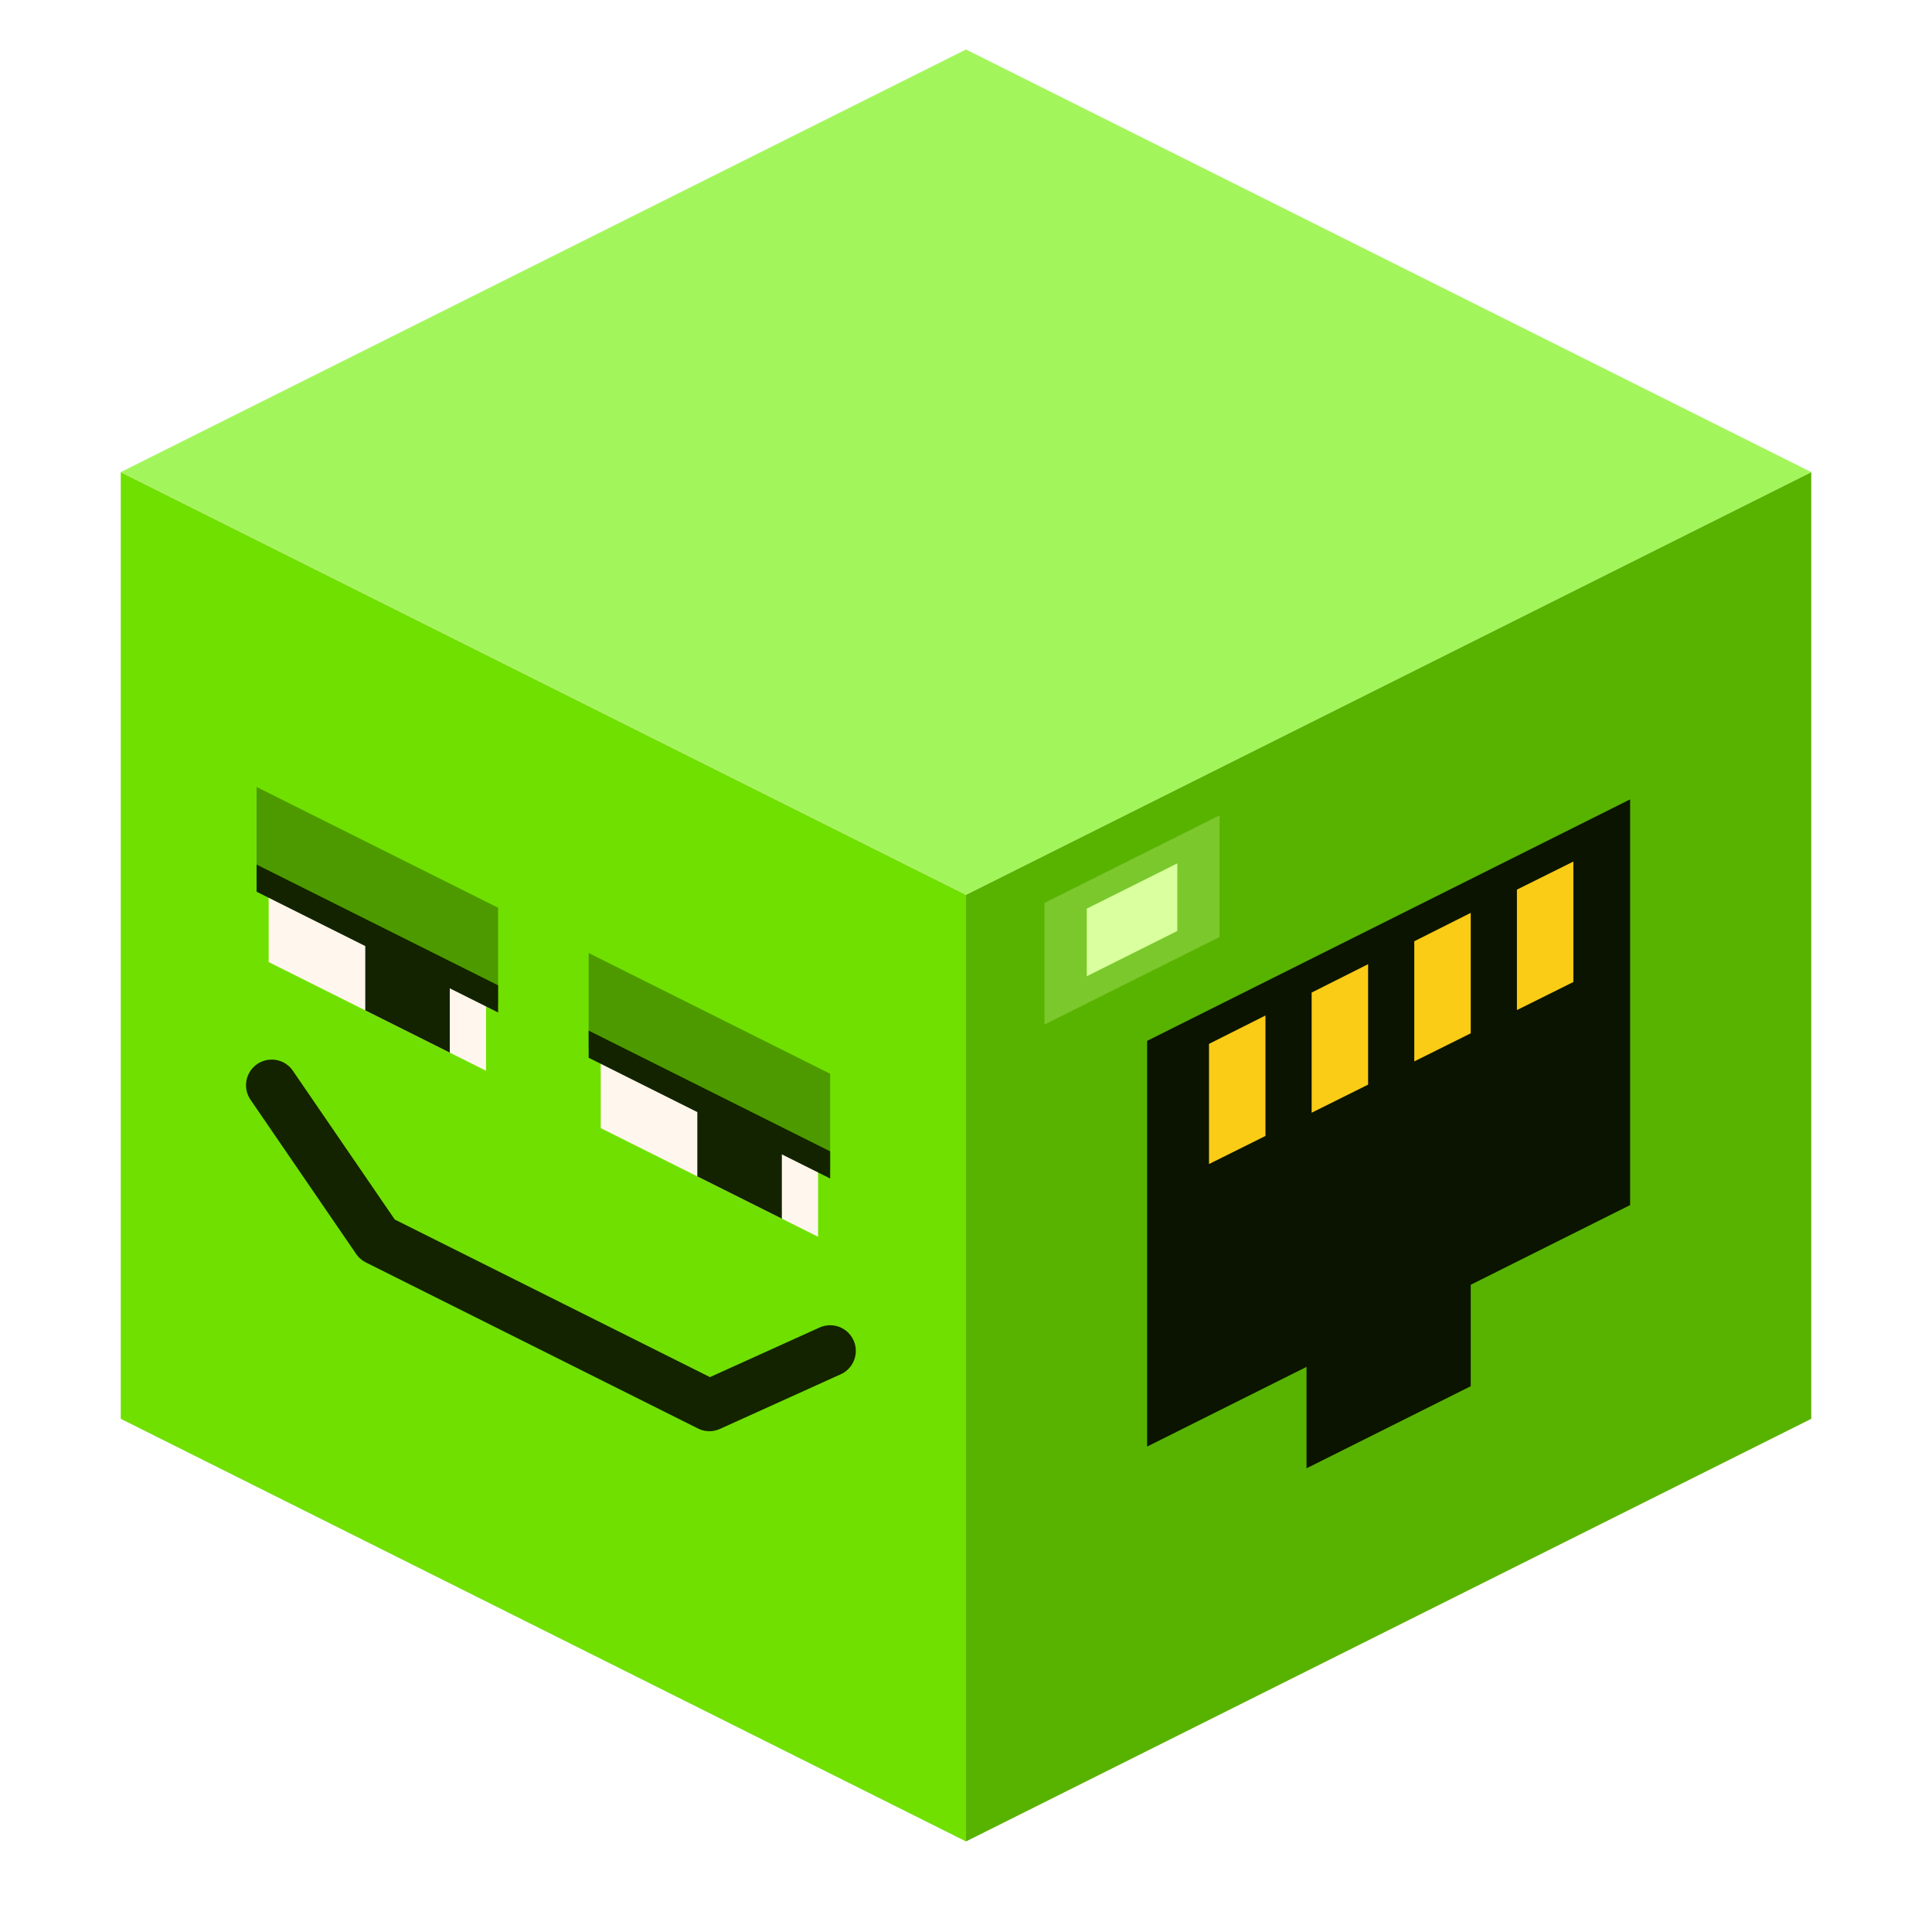
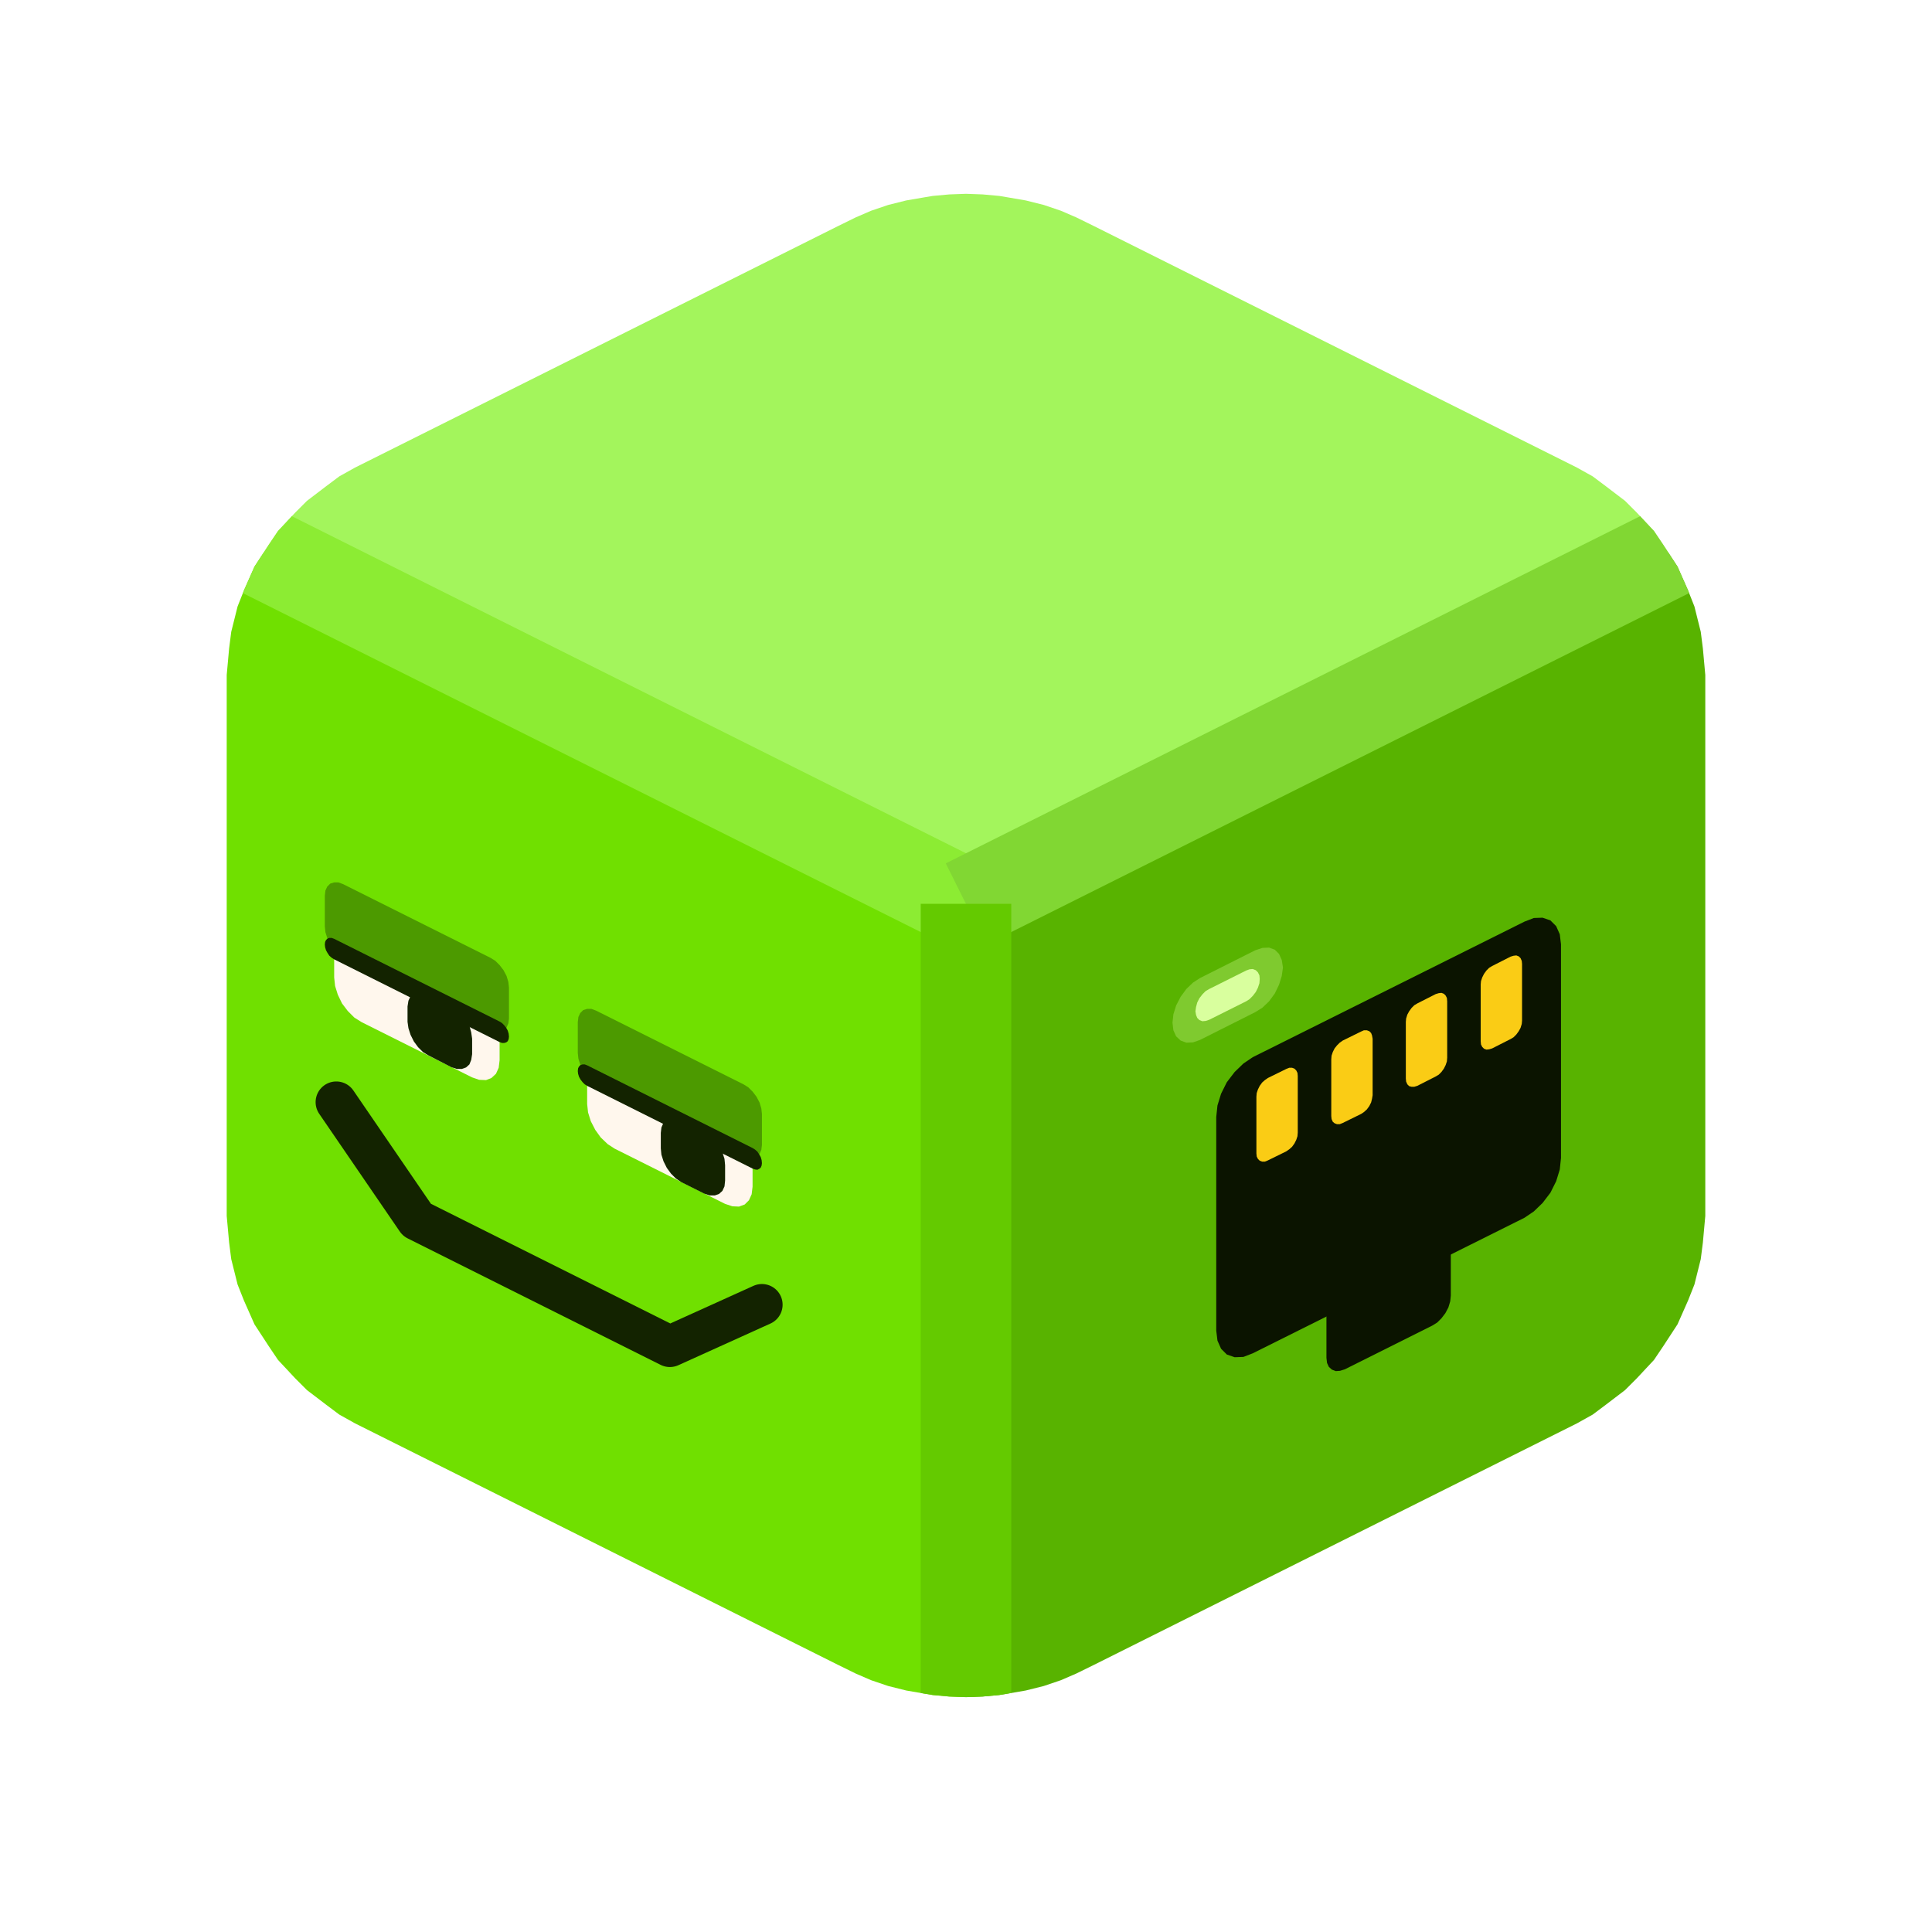
<svg xmlns="http://www.w3.org/2000/svg" viewBox="0 0 64 64">
  <style>.s{display:none}@media (max-width:24px){.f{display:none}.s{display:inline}}</style>
  <g class="f">
-     <path d="M4 15.64L32 29.64L32 61L4 47Z" fill="#70e000" />
-     <path d="M60 15.64L32 29.64L32 61L60 47Z" fill="#58b300" />
-     <path d="M32 1.64L60 15.64L32 29.64L4 15.64Z" fill="#a3f55c" />
-     <path d="M8.9 26.94L16.1 30.54L16.1 35.47L8.9 31.87Z" fill="#fff7ed" />
-     <path d="M12.1 30.78L14.9 32.18L14.9 34.87L12.1 33.47Z" fill="#132300" />
-     <path d="M8.5 26.07L16.5 30.07L16.5 33.2L8.5 29.2Z" fill="#4c9a00" />
-     <path d="M8.5 28.64L16.5 32.64L16.5 33.54L8.5 29.54Z" fill="#132300" />
-     <path d="M19.9 32.44L27.1 36.04L27.1 40.97L19.9 37.37Z" fill="#fff7ed" />
-     <path d="M23.1 36.28L25.9 37.68L25.9 40.37L23.1 38.97Z" fill="#132300" />
-     <path d="M19.5 31.57L27.5 35.57L27.5 38.7L19.5 34.7Z" fill="#4c9a00" />
-     <path d="M19.5 34.14L27.5 38.14L27.5 39.04L19.5 35.04Z" fill="#132300" />
-     <path d="M9 35.95L12.5 41.06L23.5 46.56L27.5 44.75" fill="none" stroke="#132300" stroke-width="1.7" stroke-linecap="round" stroke-linejoin="round" />
-     <path d="M54 26.48L38 34.48L38 47.92L54 39.92Z" fill="#0b1400" />
-     <path d="M48.72 42.34L43.28 45.06L43.28 48.64L48.72 45.92Z" fill="#0b1400" />
-     <path d="M52.12 28.54L50.25 29.47L50.25 33.46L52.12 32.53Z" fill="#facc15" />
-     <path d="M48.72 30.24L46.85 31.18L46.85 35.16L48.72 34.23Z" fill="#facc15" />
-     <path d="M45.32 31.94L43.45 32.88L43.45 36.86L45.32 35.93Z" fill="#facc15" />
-     <path d="M41.92 33.64L40.05 34.58L40.05 38.56L41.92 37.63Z" fill="#facc15" />
-     <path d="M40.4 27.01L34.6 29.91L34.6 33.94L40.4 31.04Z" fill="#d9ff9e" fill-opacity=".28" />
-     <path d="M39 28.6L36 30.1L36 32.34L39 30.84Z" fill="#d9ff9e" />
+     <clipPath id="c11">
+       <path d="M7.51 22.36L7.59 21.48L7.66 20.93L7.87 20.09L8.08 19.56L8.43 18.77L8.9 18.05L9.21 17.59L9.78 16.98L10.17 16.59L10.8 16.11L11.24 15.78L11.76 15.49L27.76 7.49L28.35 7.2L28.86 6.98L29.42 6.79L30.02 6.64L30.66 6.53L30.9 6.49L31.45 6.44L32 6.42L32.55 6.44L33.1 6.49L33.34 6.53L33.98 6.64L34.58 6.79L35.14 6.98L35.65 7.2L36.24 7.49L52.24 15.49L52.76 15.78L53.2 16.11L53.83 16.59L54.22 16.98L54.79 17.59L55.1 18.05L55.57 18.77L55.92 19.56L56.13 20.09L56.34 20.93L56.41 21.48L56.49 22.36L56.49 40.28L56.41 41.16L56.34 41.71L56.13 42.55L55.92 43.08L55.57 43.87L55.1 44.59L54.79 45.05L54.22 45.66L53.83 46.05L53.2 46.53L52.76 46.86L52.24 47.15L36.24 55.15L35.65 55.44L35.14 55.66L34.58 55.85L33.98 56L33.34 56.11L33.1 56.15L32.55 56.2L32 56.22L31.45 56.2L30.9 56.15L30.66 56.11L30.02 56L29.42 55.85L28.86 55.66L28.35 55.44L27.76 55.15L11.76 47.15L11.24 46.86L10.8 46.53L10.17 46.05L9.78 45.66L9.21 45.05L8.9 44.59L8.43 43.87L8.08 43.08L7.87 42.55L7.66 41.71L7.59 41.16L7.51 40.28Z" />
+     </clipPath>
+     <g clip-path="url(#c11)">
+       <path d="M32 29.94L-368 -170.06L-768 29.94L-768 829.94L32 477.94Z" fill="#70e000" />
+       <path d="M32 29.94L432 -170.06L832 29.94L832 829.94L32 477.94Z" fill="#58b300" />
+       <path d="M32 29.94L-368 -170.06L-368 -770.06L432 -770.06L432 -170.06Z" fill="#a3f55c" />
+       <path d="M32.67 28.6L-367.33 -171.4L-368.67 -168.71L31.33 31.29Z" fill="#8cec33" />
+       <path d="M32.67 31.29L432.67 -168.71L431.33 -171.4L31.33 28.6Z" fill="#81d733" />
+       <path d="M30.5 29.94L30.5 477.94L33.5 477.94L33.5 29.94Z" fill="#64ca00" />
+     </g>
+     <path d="M16.55 33.41L16.52 33.13L16.43 32.84L16.28 32.56L16.1 32.3L15.87 32.09L15.64 31.93L11.98 30.11L11.74 30.02L11.52 30.01L11.33 30.08L11.19 30.22L11.1 30.42L11.07 30.67L11.07 32.38L11.1 32.66L11.19 32.95L11.33 33.24L11.52 33.49L11.74 33.71L11.98 33.86L15.64 35.69L15.87 35.77L16.1 35.78L16.28 35.71L16.43 35.57L16.52 35.37L16.55 35.12Z" fill="#fff7ed" />
+     <path d="M15.64 34.41L15.61 34.2L15.55 33.98L15.44 33.76L15.3 33.57L15.13 33.41L14.95 33.3L14.19 32.92L14.01 32.85L13.85 32.85L13.71 32.9L13.6 33L13.53 33.15L13.5 33.34L13.5 33.85L13.53 34.06L13.6 34.28L13.71 34.5L13.85 34.69L14.01 34.85L14.19 34.96L14.95 35.35L15.13 35.41L15.3 35.41L15.44 35.36L15.55 35.26L15.61 35.11L15.64 34.92Z" fill="#132300" />
+     <path d="M16.86 32.71L16.84 32.53L16.78 32.33L16.68 32.14L16.55 31.97L16.41 31.83L16.25 31.73L11.37 29.29L11.21 29.23L11.07 29.23L10.94 29.27L10.84 29.37L10.78 29.5L10.76 29.67L10.76 30.69L10.78 30.88L10.84 31.07L10.94 31.26L11.07 31.43L11.21 31.58L11.37 31.68L16.25 34.12L16.41 34.17L16.55 34.18L16.68 34.13L16.78 34.04L16.84 33.9L16.86 33.74Z" fill="#4c9a00" />
+     <path d="M16.86 34.34L16.85 34.24L16.82 34.14L16.77 34.05L16.7 33.96L16.63 33.89L16.55 33.84L11.07 31.1L10.99 31.07L10.91 31.07L10.85 31.09L10.8 31.14L10.77 31.2L10.76 31.29L10.76 31.29L10.77 31.38L10.8 31.48L10.85 31.57L10.91 31.66L10.99 31.73L11.07 31.78L16.55 34.52L16.63 34.55L16.7 34.55L16.77 34.53L16.82 34.49L16.85 34.42L16.86 34.34Z" fill="#132300" />
+     <path d="M24.93 37.61L24.9 37.32L24.81 37.03L24.67 36.75L24.48 36.49L24.26 36.28L24.02 36.12L20.36 34.3L20.13 34.21L19.9 34.2L19.72 34.27L19.57 34.41L19.48 34.61L19.45 34.86L19.45 36.57L19.48 36.85L19.57 37.14L19.72 37.43L19.9 37.68L20.13 37.9L20.36 38.05L24.02 39.88L24.26 39.96L24.48 39.97L24.67 39.9L24.81 39.76L24.9 39.56L24.93 39.31Z" fill="#fff7ed" />
+     <path d="M24.02 38.6L24 38.39L23.93 38.17L23.82 37.96L23.68 37.76L23.51 37.6L23.33 37.49L22.57 37.11L22.39 37.04L22.23 37.04L22.09 37.09L21.98 37.19L21.91 37.35L21.89 37.53L21.89 38.04L21.91 38.25L21.98 38.47L22.09 38.69L22.23 38.88L22.39 39.04L22.57 39.16L23.33 39.54L23.51 39.6L23.68 39.6L23.82 39.55L23.93 39.45L24 39.3L24.02 39.11Z" fill="#132300" />
+     <path d="M25.24 36.9L25.22 36.72L25.16 36.52L25.06 36.33L24.93 36.16L24.79 36.02L24.63 35.92L19.75 33.48L19.59 33.42L19.45 33.42L19.32 33.46L19.22 33.56L19.16 33.69L19.14 33.86L19.14 34.88L19.16 35.07L19.22 35.26L19.32 35.45L19.45 35.62L19.59 35.77L19.75 35.87L24.63 38.31L24.79 38.36L24.93 38.37L25.06 38.32L25.16 38.23L25.22 38.09L25.24 37.93Z" fill="#4c9a00" />
+     <path d="M25.24 38.53L25.23 38.43L25.2 38.33L25.15 38.24L25.09 38.15L25.01 38.08L24.93 38.03L19.45 35.29L19.37 35.26L19.3 35.26L19.23 35.28L19.18 35.33L19.15 35.39L19.14 35.48L19.14 35.48L19.15 35.57L19.18 35.67L19.23 35.76L19.3 35.85L19.37 35.92L19.45 35.97L24.93 38.71L25.01 38.74L25.09 38.75L25.15 38.72L25.2 38.68L25.23 38.61L25.24 38.53Z" fill="#132300" />
+     <path d="M11.14 36.51L13.81 40.41L22.19 44.6L25.24 43.22" fill="none" stroke="#132300" stroke-width="1.37" stroke-linecap="round" stroke-linejoin="round" />
+     <path d="M40.29 37L40.33 36.62L40.45 36.23L40.64 35.85L40.9 35.51L41.19 35.23L41.5 35.02L50.5 30.53L50.81 30.41L51.1 30.4L51.36 30.49L51.55 30.68L51.67 30.95L51.71 31.28L51.71 38.36L51.67 38.74L51.55 39.13L51.36 39.51L51.1 39.85L50.81 40.13L50.5 40.34L41.5 44.83L41.19 44.95L40.9 44.96L40.64 44.87L40.45 44.68L40.33 44.41L40.29 44.08Z" fill="#0b1400" />
+     <path d="M43.94 43.44L43.96 43.26L44.02 43.06L44.12 42.87L44.25 42.7L44.39 42.56L44.55 42.46L47.45 41.01L47.61 40.95L47.75 40.95L47.88 40.99L47.98 41.09L48.04 41.22L48.06 41.39L48.06 42.92L48.04 43.11L47.98 43.31L47.88 43.5L47.75 43.67L47.61 43.81L47.45 43.91L44.55 45.36L44.39 45.41L44.25 45.42L44.12 45.37L44.02 45.28L43.96 45.15L43.94 44.98Z" fill="#0b1400" />
+     <path d="M49.05 32.61L49.06 32.5L49.1 32.38L49.16 32.26L49.24 32.15L49.33 32.06L49.43 32L50.04 31.69L50.14 31.66L50.23 31.65L50.31 31.68L50.37 31.74L50.41 31.83L50.42 31.93L50.42 33.81L50.41 33.92L50.37 34.05L50.31 34.16L50.23 34.27L50.14 34.36L50.04 34.42L49.43 34.73L49.33 34.76L49.24 34.77L49.16 34.74L49.1 34.68L49.06 34.6L49.05 34.49Z" fill="#facc15" />
+     <path d="M46.57 33.85L46.58 33.74L46.62 33.61L46.68 33.5L46.76 33.39L46.85 33.3L46.95 33.24L47.56 32.93L47.66 32.9L47.75 32.89L47.83 32.92L47.89 32.98L47.93 33.06L47.94 33.17L47.94 35.04L47.93 35.16L47.89 35.28L47.83 35.4L47.75 35.51L47.66 35.6L47.56 35.66L46.95 35.97L46.85 36L46.76 36L46.68 35.98L46.62 35.92L46.58 35.83L46.57 35.73Z" fill="#facc15" />
+     <path d="M44.1 35.09L44.11 34.97L44.15 34.85L44.21 34.73L44.29 34.63L44.38 34.54L44.48 34.47L45.09 34.17L45.18 34.13L45.28 34.13L45.36 34.16L45.42 34.22L45.45 34.3L45.47 34.41L45.47 36.28L45.45 36.4L45.42 36.52L45.36 36.64L45.28 36.75L45.18 36.84L45.09 36.9L44.48 37.2L44.38 37.24L44.29 37.24L44.21 37.21L44.15 37.16L44.11 37.07L44.1 36.97Z" fill="#facc15" />
+     <path d="M41.62 36.33L41.63 36.21L41.67 36.09L41.73 35.97L41.81 35.86L41.9 35.78L42 35.71L42.61 35.41L42.71 35.37L42.8 35.37L42.88 35.4L42.94 35.46L42.98 35.54L42.99 35.64L42.99 37.52L42.98 37.64L42.94 37.76L42.88 37.88L42.8 37.99L42.71 38.07L42.61 38.14L42 38.44L41.9 38.48L41.81 38.48L41.73 38.45L41.67 38.39L41.63 38.31L41.62 38.21Z" fill="#facc15" />
+     <path d="M38.84 33.88L38.87 33.6L38.96 33.31L39.11 33.02L39.3 32.76L39.52 32.55L39.75 32.4L41.58 31.48L41.82 31.4L42.04 31.39L42.23 31.46L42.37 31.6L42.46 31.8L42.5 32.05L42.5 32.05L42.46 32.33L42.37 32.62L42.23 32.91L42.04 33.17L41.82 33.38L41.58 33.53L39.75 34.45L39.52 34.53L39.3 34.54L39.11 34.47L38.96 34.33L38.87 34.13L38.84 33.88Z" fill="#d9ff9e" fill-opacity=".3" />
+     <path d="M39.6 33.5L39.62 33.36L39.66 33.21L39.73 33.07L39.83 32.94L39.94 32.83L40.06 32.76L41.28 32.15L41.39 32.11L41.5 32.1L41.6 32.14L41.67 32.21L41.72 32.31L41.73 32.43L41.73 32.43L41.72 32.57L41.67 32.72L41.6 32.86L41.5 32.99L41.39 33.1L41.28 33.17L40.06 33.78L39.94 33.82L39.83 33.83L39.73 33.79L39.66 33.72L39.62 33.62L39.6 33.5Z" fill="#d9ff9e" />
  </g>
  <g class="s">
-     <path d="M4 15.64L32 29.64L32 61L4 47Z" fill="#70e000" />
-     <path d="M60 15.64L32 29.64L32 61L60 47Z" fill="#58b300" />
-     <path d="M32 1.64L60 15.64L32 29.64L4 15.64Z" fill="#a3f55c" />
-     <path d="M54 26.48L38 34.48L38 47.92L54 39.92Z" fill="#0b1400" />
-     <path d="M48.7 42.35L43.3 45.05L43.3 48.63L48.7 45.93Z" fill="#0b1400" />
+     <clipPath id="c12">
+       <path d="M7.51 22.36L7.59 21.48L7.66 20.93L7.87 20.09L8.08 19.56L8.43 18.77L8.9 18.05L9.21 17.59L9.78 16.98L10.17 16.59L10.8 16.11L11.24 15.78L11.76 15.49L27.76 7.49L28.35 7.2L28.86 6.98L29.42 6.79L30.02 6.64L30.66 6.53L30.9 6.49L31.45 6.44L32 6.42L32.55 6.44L33.1 6.49L33.34 6.53L33.98 6.64L34.58 6.79L35.14 6.98L35.65 7.2L36.24 7.49L52.24 15.49L52.76 15.78L53.2 16.11L53.83 16.59L54.22 16.98L54.79 17.59L55.1 18.05L55.57 18.77L55.92 19.56L56.13 20.09L56.34 20.93L56.41 21.48L56.49 22.36L56.49 40.28L56.41 41.16L56.34 41.71L56.13 42.55L55.92 43.08L55.57 43.87L55.1 44.59L54.79 45.05L54.22 45.66L53.83 46.05L53.2 46.53L52.76 46.86L52.24 47.15L36.24 55.15L35.65 55.44L35.14 55.66L34.58 55.85L33.98 56L33.34 56.11L33.1 56.15L32.55 56.2L32 56.22L31.45 56.2L30.9 56.15L30.66 56.11L30.02 56L29.42 55.85L28.86 55.66L28.35 55.44L27.76 55.15L11.76 47.15L11.24 46.86L10.8 46.53L10.17 46.05L9.78 45.66L9.21 45.05L8.9 44.59L8.43 43.87L8.08 43.08L7.87 42.55L7.66 41.71L7.59 41.16L7.51 40.28Z" />
+     </clipPath>
+     <g clip-path="url(#c12)">
+       <path d="M32 29.94L-368 -170.06L-768 29.94L-768 829.94L32 477.94Z" fill="#70e000" />
+       <path d="M32 29.94L432 -170.06L832 29.94L832 829.94L32 477.94Z" fill="#58b300" />
+       <path d="M32 29.94L-368 -170.06L-368 -770.06L432 -770.06L432 -170.06Z" fill="#a3f55c" />
+       <path d="M32.67 28.6L-367.33 -171.4L-368.67 -168.71L31.33 31.29Z" fill="#8cec33" />
+       <path d="M32.67 31.29L432.67 -168.71L431.33 -171.4L31.33 28.6Z" fill="#81d733" />
+       <path d="M30.5 29.94L30.5 477.94L33.5 477.94L33.5 29.94Z" fill="#64ca00" />
+     </g>
+     <path d="M38.94 36.68L38.99 36.22L39.14 35.74L39.38 35.27L39.69 34.85L40.06 34.5L40.45 34.24L51.55 28.69L51.94 28.55L52.31 28.54L52.62 28.65L52.86 28.88L53.01 29.21L53.06 29.63L53.06 38.37L53.01 38.84L52.86 39.32L52.62 39.79L52.31 40.21L51.94 40.56L51.55 40.81L40.45 46.37L40.06 46.5L39.69 46.52L39.38 46.41L39.14 46.18L38.99 45.84L38.94 45.43Z" fill="#0b1400" />
+     <path d="M43.46 44.65L43.48 44.42L43.56 44.18L43.68 43.94L43.84 43.73L44.02 43.56L44.21 43.43L47.79 41.64L47.98 41.57L48.16 41.57L48.32 41.62L48.44 41.74L48.52 41.9L48.54 42.11L48.54 44.01L48.52 44.24L48.44 44.48L48.32 44.71L48.16 44.93L47.98 45.1L47.79 45.23L44.21 47.01L44.02 47.08L43.84 47.09L43.68 47.03L43.56 46.92L43.48 46.75L43.46 46.55Z" fill="#0b1400" />
  </g>
</svg>
